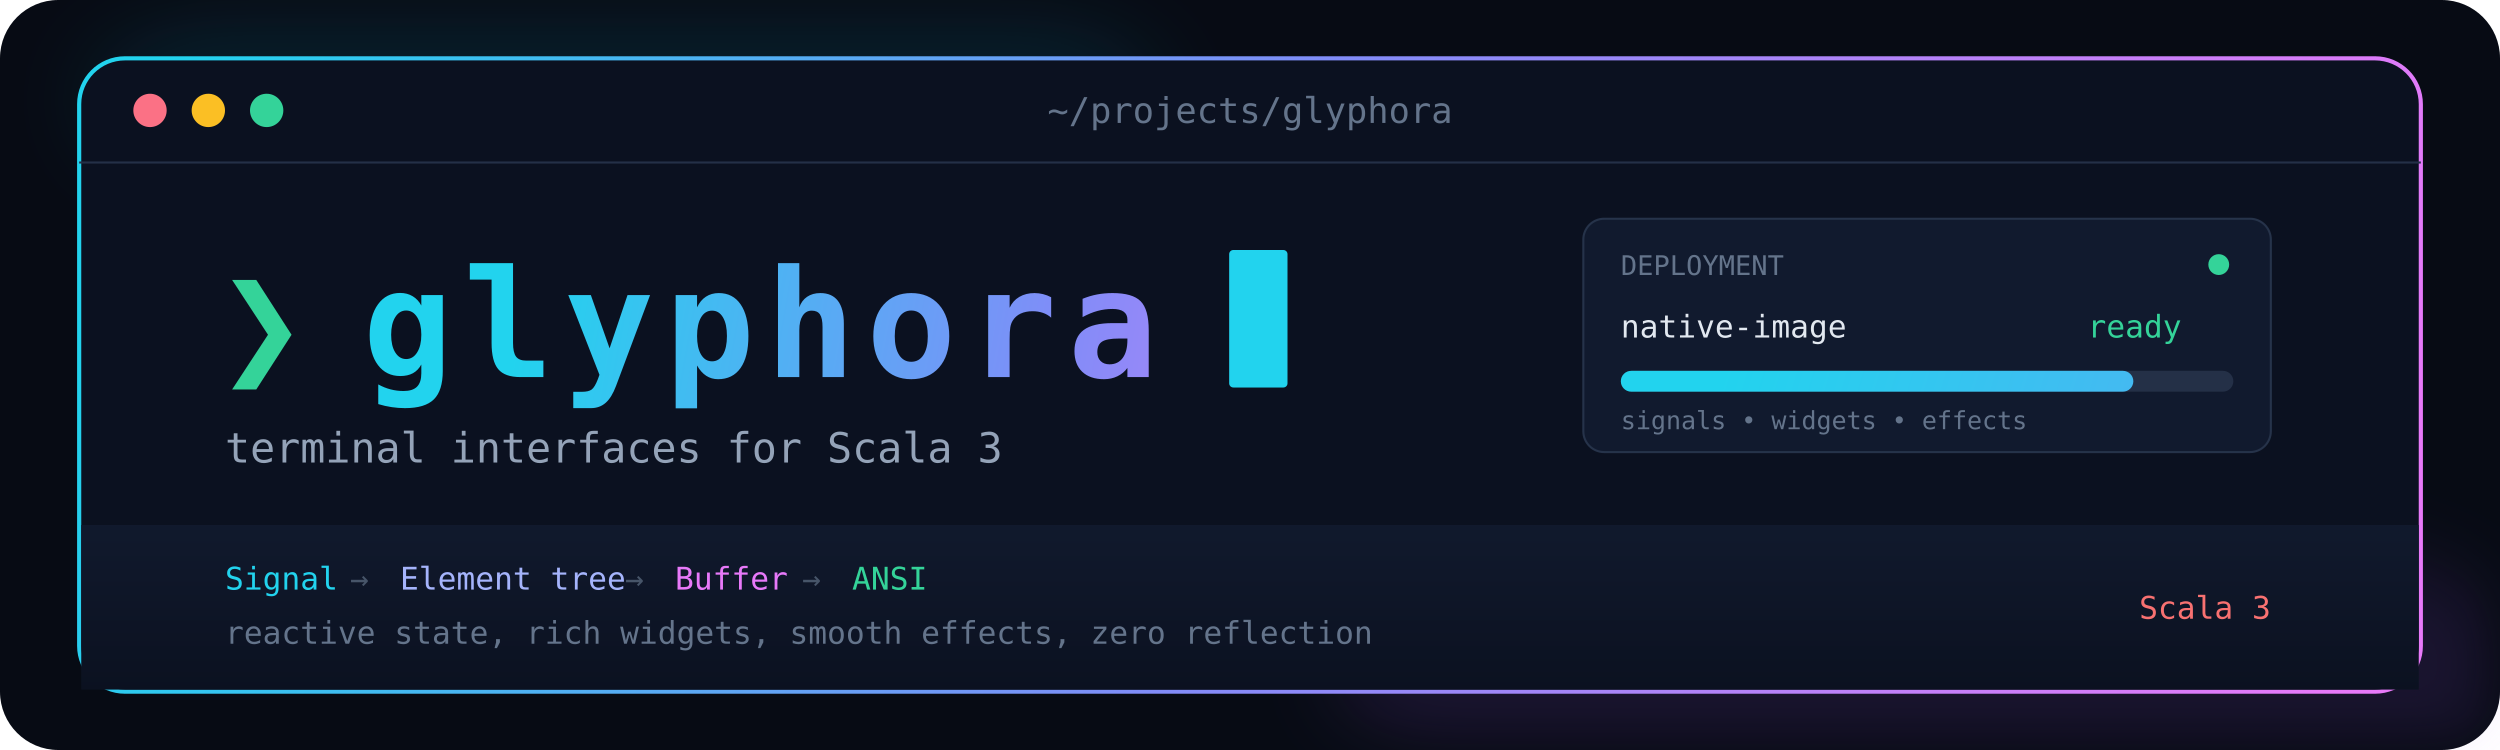
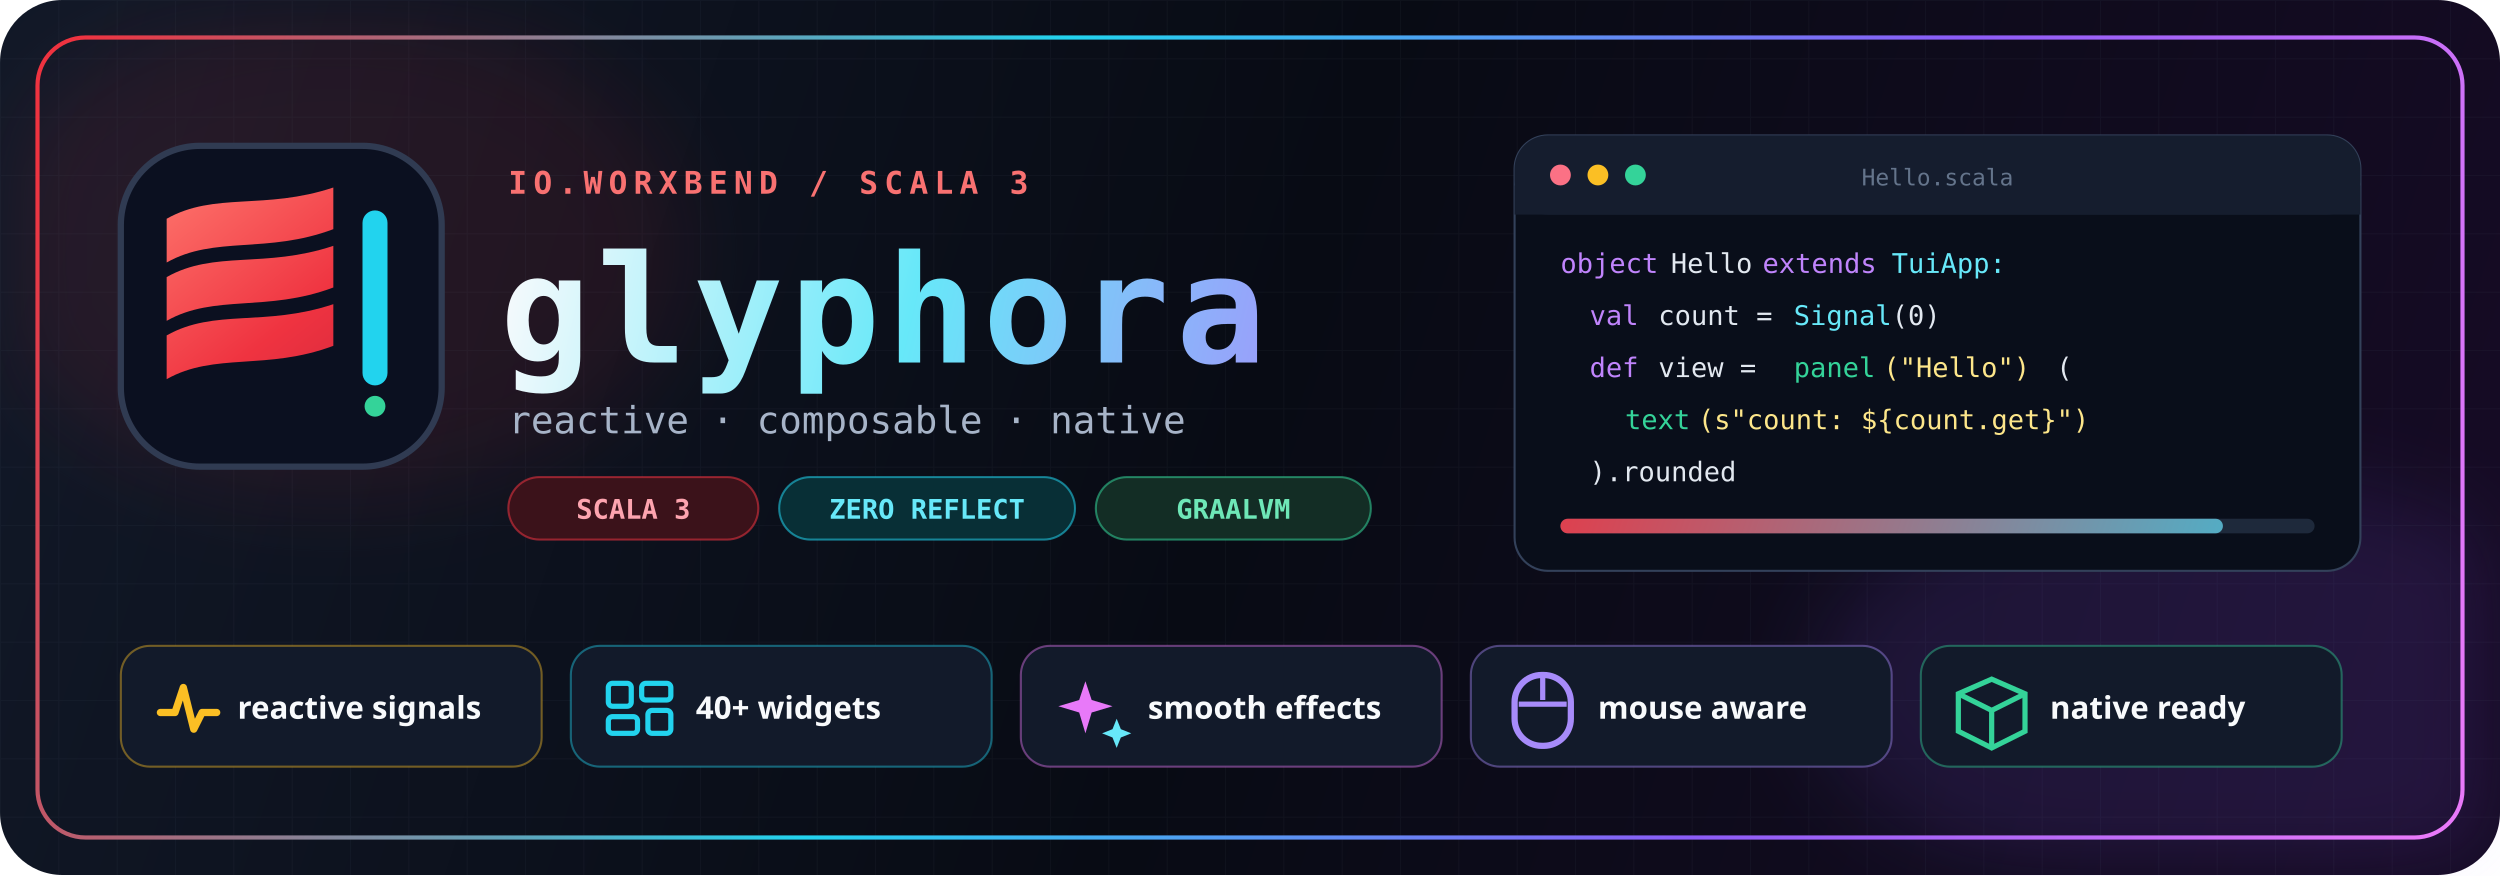
- <svg xmlns="http://www.w3.org/2000/svg" width="1200" height="360" viewBox="0 0 1200 360" fill="none" role="img" aria-labelledby="title desc">
+ <svg xmlns="http://www.w3.org/2000/svg" width="1200" height="420" viewBox="0 0 1200 420" role="img" aria-labelledby="title desc">
  <defs>
-     <linearGradient id="frame" x1="80" y1="28" x2="1120" y2="332" gradientUnits="userSpaceOnUse">
-       <stop stop-color="#22D3EE" />
-       <stop offset=".5" stop-color="#818CF8" />
+     <linearGradient id="canvas" x1="30" y1="20" x2="1170" y2="400" gradientUnits="userSpaceOnUse">
+       <stop stop-color="#111827" />
+       <stop offset=".5" stop-color="#080B14" />
+       <stop offset="1" stop-color="#160B25" />
+     </linearGradient>
+     <linearGradient id="edge" x1="36" y1="22" x2="1164" y2="398" gradientUnits="userSpaceOnUse">
+       <stop stop-color="#EF3340" />
+       <stop offset=".38" stop-color="#22D3EE" />
+       <stop offset=".72" stop-color="#8B5CF6" />
      <stop offset="1" stop-color="#E879F9" />
    </linearGradient>
-     <linearGradient id="word" x1="258" y1="104" x2="743" y2="190" gradientUnits="userSpaceOnUse">
-       <stop stop-color="#22D3EE" />
-       <stop offset=".52" stop-color="#818CF8" />
-       <stop offset="1" stop-color="#E879F9" />
+     <linearGradient id="scala" x1="70" y1="85" x2="195" y2="245" gradientUnits="userSpaceOnUse">
+       <stop stop-color="#FF7A70" />
+       <stop offset=".48" stop-color="#EF3340" />
+       <stop offset="1" stop-color="#B91C3B" />
    </linearGradient>
-     <linearGradient id="fade" x1="600" y1="245" x2="600" y2="332" gradientUnits="userSpaceOnUse">
-       <stop stop-color="#111A2E" />
-       <stop offset="1" stop-color="#0B1120" />
+     <linearGradient id="word" x1="245" y1="113" x2="650" y2="206" gradientUnits="userSpaceOnUse">
+       <stop stop-color="#F8FAFC" />
+       <stop offset=".47" stop-color="#67E8F9" />
+       <stop offset="1" stop-color="#A78BFA" />
    </linearGradient>
-     <filter id="glow" x="-30%" y="-30%" width="160%" height="160%">
-       <feGaussianBlur stdDeviation="18" />
+     <pattern id="grid" width="28" height="28" patternUnits="userSpaceOnUse">
+       <path d="M28 0H0V28" fill="none" stroke="#94A3B8" stroke-opacity=".045" />
+     </pattern>
+     <filter id="glow" x="-50%" y="-50%" width="200%" height="200%">
+       <feGaussianBlur stdDeviation="20" />
    </filter>
  </defs>
-   <rect width="1200" height="360" rx="28" fill="#070B14" />
-   <ellipse cx="300" cy="48" rx="260" ry="76" fill="#0891B2" opacity=".12" filter="url(#glow)" />
-   <ellipse cx="930" cy="320" rx="290" ry="80" fill="#A855F7" opacity=".12" filter="url(#glow)" />
-   <rect x="38" y="28" width="1124" height="304" rx="22" fill="#0B1120" stroke="url(#frame)" stroke-width="2" />
-   <path d="M38 78H1162" stroke="#243047" />
-   <circle cx="72" cy="53" r="8" fill="#FB7185" />
-   <circle cx="100" cy="53" r="8" fill="#FBBF24" />
-   <circle cx="128" cy="53" r="8" fill="#34D399" />
-   <text x="600" y="59" text-anchor="middle" fill="#64748B" font-family="ui-monospace, SFMono-Regular, Menlo, Consolas, monospace" font-size="17">~/projects/glyphora</text>
-   <g font-family="ui-monospace, SFMono-Regular, Menlo, Consolas, monospace" font-weight="700">
-     <text x="104" y="181" fill="#34D399" font-size="72">❯</text>
-     <text x="174" y="181" fill="url(#word)" font-size="72" letter-spacing="5">glyphora</text>
-     <rect x="590" y="120" width="28" height="66" rx="2" fill="#22D3EE" />
+   <rect width="1200" height="420" rx="30" fill="url(#canvas)" />
+   <rect width="1200" height="420" rx="30" fill="url(#grid)" />
+   <ellipse cx="160" cy="120" rx="170" ry="120" fill="#EF3340" opacity=".09" filter="url(#glow)" />
+   <ellipse cx="1060" cy="330" rx="190" ry="100" fill="#8B5CF6" opacity=".12" filter="url(#glow)" />
+   <rect x="18" y="18" width="1164" height="384" rx="23" fill="none" stroke="url(#edge)" stroke-width="2" />
+   <g aria-label="glyphora logo">
+     <rect x="58" y="70" width="154" height="154" rx="38" fill="#0B1020" stroke="#303B52" stroke-width="3" />
+     <path d="M80 105C103 92 127 101 160 90V110C128 122 103 113 80 126Z" fill="url(#scala)" />
+     <path d="M80 133C103 120 127 129 160 118V138C128 150 103 141 80 154Z" fill="url(#scala)" />
+     <path d="M80 161C103 148 127 157 160 146V166C128 178 103 169 80 182Z" fill="url(#scala)" />
+     <rect x="174" y="101" width="12" height="84" rx="6" fill="#22D3EE" />
+     <circle cx="180" cy="195" r="5" fill="#34D399" />
  </g>
-   <text x="108" y="222" fill="#94A3B8" font-family="ui-monospace, SFMono-Regular, Menlo, Consolas, monospace" font-size="20">terminal interfaces for Scala 3</text>
-   <g transform="translate(760 105)" font-family="ui-monospace, SFMono-Regular, Menlo, Consolas, monospace">
-     <rect width="330" height="112" rx="10" fill="#111A2E" stroke="#26334A" />
-     <text x="18" y="27" fill="#64748B" font-size="13">DEPLOYMENT</text>
-     <circle cx="305" cy="22" r="5" fill="#34D399" />
-     <text x="18" y="57" fill="#E2E8F0" font-size="15">native-image</text>
-     <text x="242" y="57" fill="#34D399" font-size="15">ready</text>
-     <rect x="18" y="73" width="294" height="10" rx="5" fill="#243047" />
-     <rect x="18" y="73" width="246" height="10" rx="5" fill="url(#frame)" />
-     <text x="18" y="101" fill="#64748B" font-size="12">signals  •  widgets  •  effects</text>
+   <text x="244" y="93" fill="#F87171" font-family="ui-monospace, SFMono-Regular, Menlo, Consolas, monospace" font-size="15" font-weight="700" letter-spacing="3">IO.WORXBEND  /  SCALA 3</text>
+   <text x="240" y="174" fill="url(#word)" font-family="ui-monospace, SFMono-Regular, Menlo, Consolas, monospace" font-size="72" font-weight="800" letter-spacing="3">glyphora</text>
+   <text x="244" y="208" fill="#A7B4C8" font-family="ui-monospace, SFMono-Regular, Menlo, Consolas, monospace" font-size="18">reactive · composable · native</text>
+   <g transform="translate(244 229)" font-family="ui-monospace, SFMono-Regular, Menlo, Consolas, monospace" font-size="13" font-weight="700">
+     <rect width="120" height="30" rx="15" fill="#3B121A" stroke="#EF3340" stroke-opacity=".55" />
+     <text x="60" y="20" text-anchor="middle" fill="#FDA4AF">SCALA 3</text>
+     <rect x="130" width="142" height="30" rx="15" fill="#082F36" stroke="#22D3EE" stroke-opacity=".55" />
+     <text x="201" y="20" text-anchor="middle" fill="#67E8F9">ZERO REFLECT</text>
+     <rect x="282" width="132" height="30" rx="15" fill="#132D25" stroke="#34D399" stroke-opacity=".55" />
+     <text x="348" y="20" text-anchor="middle" fill="#6EE7B7">GRAALVM</text>
  </g>
-   <rect x="39" y="252" width="1122" height="79" rx="0 0 21 21" fill="url(#fade)" />
-   <g font-family="ui-monospace, SFMono-Regular, Menlo, Consolas, monospace" font-size="15">
-     <text x="108" y="283" fill="#22D3EE">Signal</text>
-     <text x="168" y="283" fill="#475569">→</text>
-     <text x="192" y="283" fill="#A5B4FC">Element tree</text>
-     <text x="300" y="283" fill="#475569">→</text>
-     <text x="324" y="283" fill="#E879F9">Buffer</text>
-     <text x="385" y="283" fill="#475569">→</text>
-     <text x="409" y="283" fill="#34D399">ANSI</text>
-     <text x="108" y="309" fill="#64748B">reactive state, rich widgets, smooth effects, zero reflection</text>
-     <text x="1090" y="297" text-anchor="end" fill="#F87171">Scala 3</text>
+   <g transform="translate(727 65)" font-family="ui-monospace, SFMono-Regular, Menlo, Consolas, monospace">
+     <rect width="406" height="209" rx="16" fill="#090E1A" stroke="#33415A" />
+     <rect width="406" height="38" rx="16" fill="#151D2E" />
+     <path d="M0 24H406V38H0Z" fill="#151D2E" />
+     <circle cx="22" cy="19" r="5" fill="#FB7185" />
+     <circle cx="40" cy="19" r="5" fill="#FBBF24" />
+     <circle cx="58" cy="19" r="5" fill="#34D399" />
+     <text x="203" y="24" text-anchor="middle" fill="#64748B" font-size="11">Hello.scala</text>
+     <g font-size="13">
+       <text x="22" y="66" fill="#C084FC">object</text>
+       <text x="75" y="66" fill="#E2E8F0">Hello</text>
+       <text x="119" y="66" fill="#C084FC">extends</text>
+       <text x="181" y="66" fill="#67E8F9">TuiApp:</text>
+       <text x="36" y="91" fill="#C084FC">val</text>
+       <text x="69" y="91" fill="#E2E8F0">count =</text>
+       <text x="134" y="91" fill="#67E8F9">Signal</text>
+       <text x="181" y="91" fill="#E2E8F0">(0)</text>
+       <text x="36" y="116" fill="#C084FC">def</text>
+       <text x="69" y="116" fill="#E2E8F0">view =</text>
+       <text x="134" y="116" fill="#34D399">panel</text>
+       <text x="177" y="116" fill="#FDE68A">("Hello")</text>
+       <text x="260" y="116" fill="#E2E8F0">(</text>
+       <text x="53" y="141" fill="#34D399">text</text>
+       <text x="88" y="141" fill="#FDE68A">(s"count: ${count.get}")</text>
+       <text x="36" y="166" fill="#E2E8F0">).rounded</text>
+     </g>
+     <rect x="22" y="184" width="362" height="7" rx="3.5" fill="#1E293B" />
+     <rect x="22" y="184" width="318" height="7" rx="3.5" fill="url(#edge)" />
+   </g>
+   <g transform="translate(58 310)" font-family="ui-monospace, SFMono-Regular, Menlo, Consolas, sans-serif" font-size="15" font-weight="700">
+     <g>
+       <rect width="202" height="58" rx="14" fill="#121A2A" stroke="#FBBF24" stroke-opacity=".42" />
+       <path d="M19 32H26L30 20L35 40L39 32H46" fill="none" stroke="#FBBF24" stroke-width="3.5" stroke-linecap="round" stroke-linejoin="round" />
+       <text x="56" y="35" fill="#F8FAFC">reactive signals</text>
+     </g>
+     <g transform="translate(216)">
+       <rect width="202" height="58" rx="14" fill="#121A2A" stroke="#22D3EE" stroke-opacity=".42" />
+       <g fill="none" stroke="#22D3EE" stroke-width="2.5">
+         <rect x="18" y="18" width="11" height="11" rx="2" />
+         <rect x="34" y="18" width="14" height="8" rx="2" />
+         <rect x="18" y="34" width="14" height="8" rx="2" />
+         <rect x="37" y="31" width="11" height="11" rx="2" />
+       </g>
+       <text x="60" y="35" fill="#F8FAFC">40+ widgets</text>
+     </g>
+     <g transform="translate(432)">
+       <rect width="202" height="58" rx="14" fill="#121A2A" stroke="#E879F9" stroke-opacity=".42" />
+       <path d="M31 17L34 26L44 29L34 32L31 42L28 32L18 29L28 26Z" fill="#E879F9" />
+       <path d="M46 35L48 40L53 42L48 44L46 49L44 44L39 42L44 40Z" fill="#67E8F9" />
+       <text x="61" y="35" fill="#F8FAFC">smooth effects</text>
+     </g>
+     <g transform="translate(648)">
+       <rect width="202" height="58" rx="14" fill="#121A2A" stroke="#A78BFA" stroke-opacity=".42" />
+       <rect x="21" y="14" width="27" height="34" rx="13" fill="none" stroke="#A78BFA" stroke-width="3" />
+       <path d="M34.5 15V26M23 28H46" stroke="#A78BFA" stroke-width="2.5" />
+       <text x="61" y="35" fill="#F8FAFC">mouse aware</text>
+     </g>
+     <g transform="translate(864)">
+       <rect width="202" height="58" rx="14" fill="#121A2A" stroke="#34D399" stroke-opacity=".42" />
+       <path d="M18 23L34 16L50 23V41L34 49L18 41Z" fill="none" stroke="#34D399" stroke-width="2.5" />
+       <path d="M18 23L34 31L50 23M34 31V49" fill="none" stroke="#34D399" stroke-width="2.5" />
+       <text x="62" y="35" fill="#F8FAFC">native ready</text>
+     </g>
  </g>
</svg>
